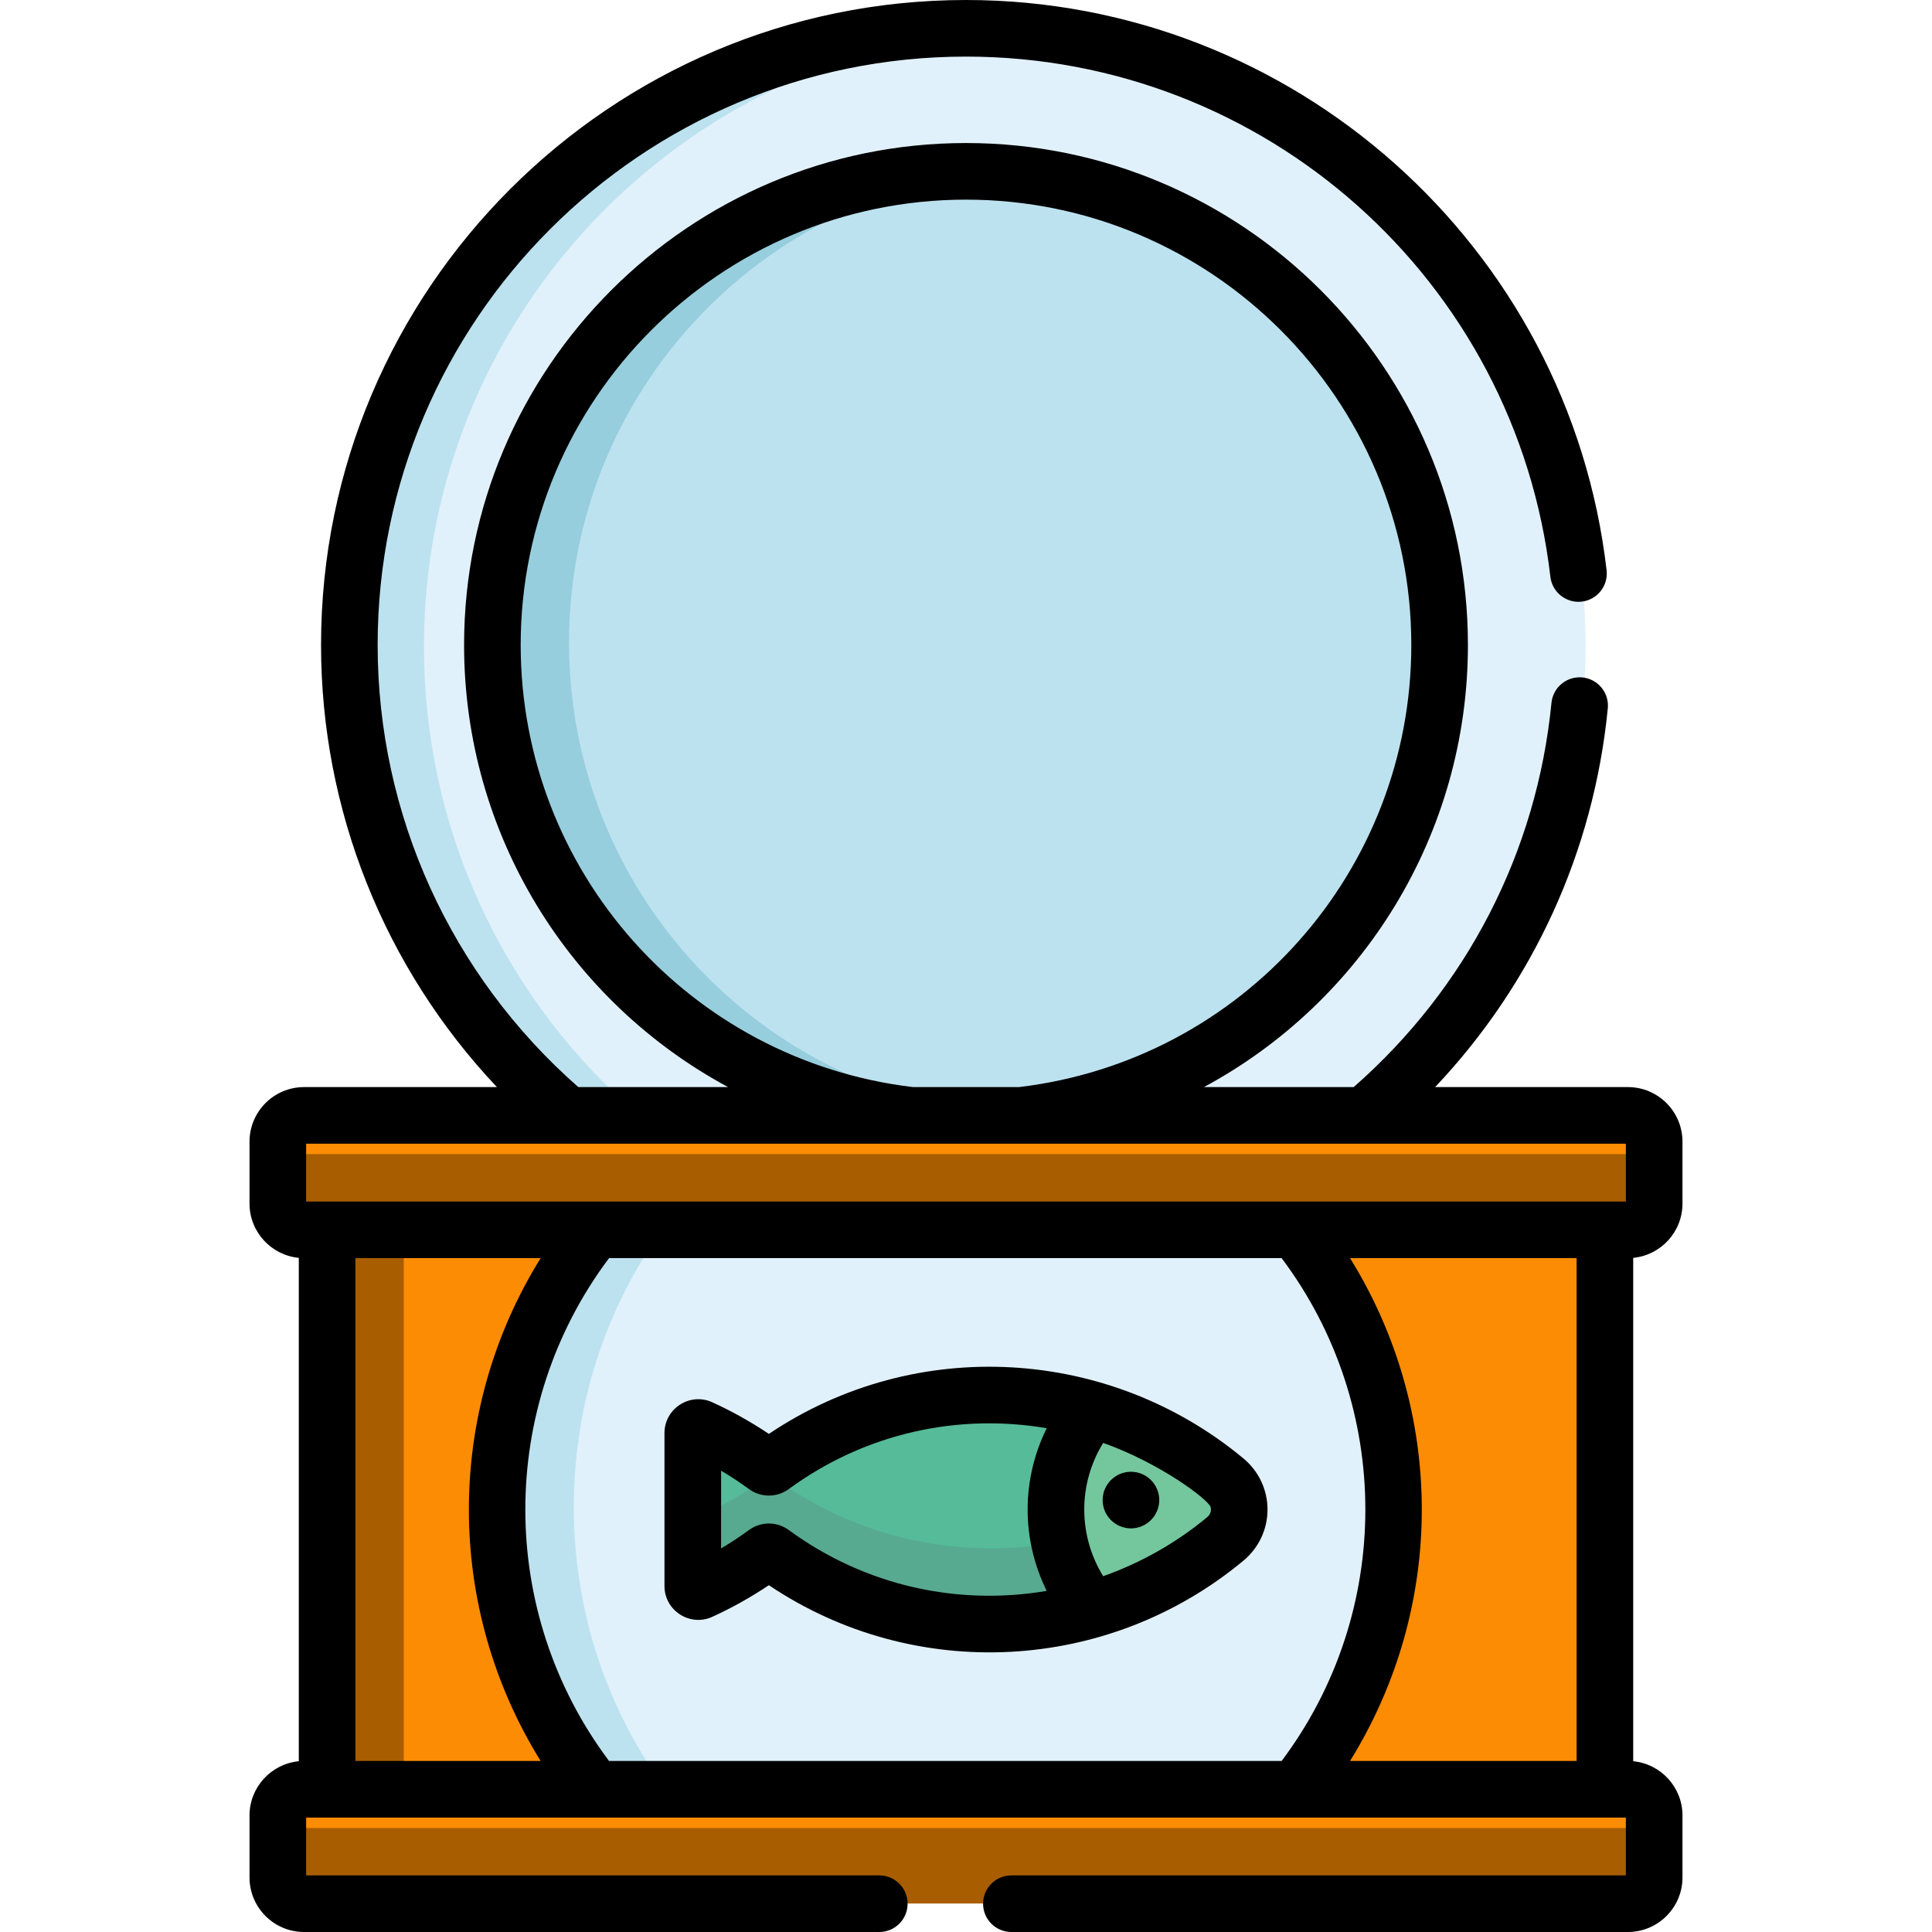
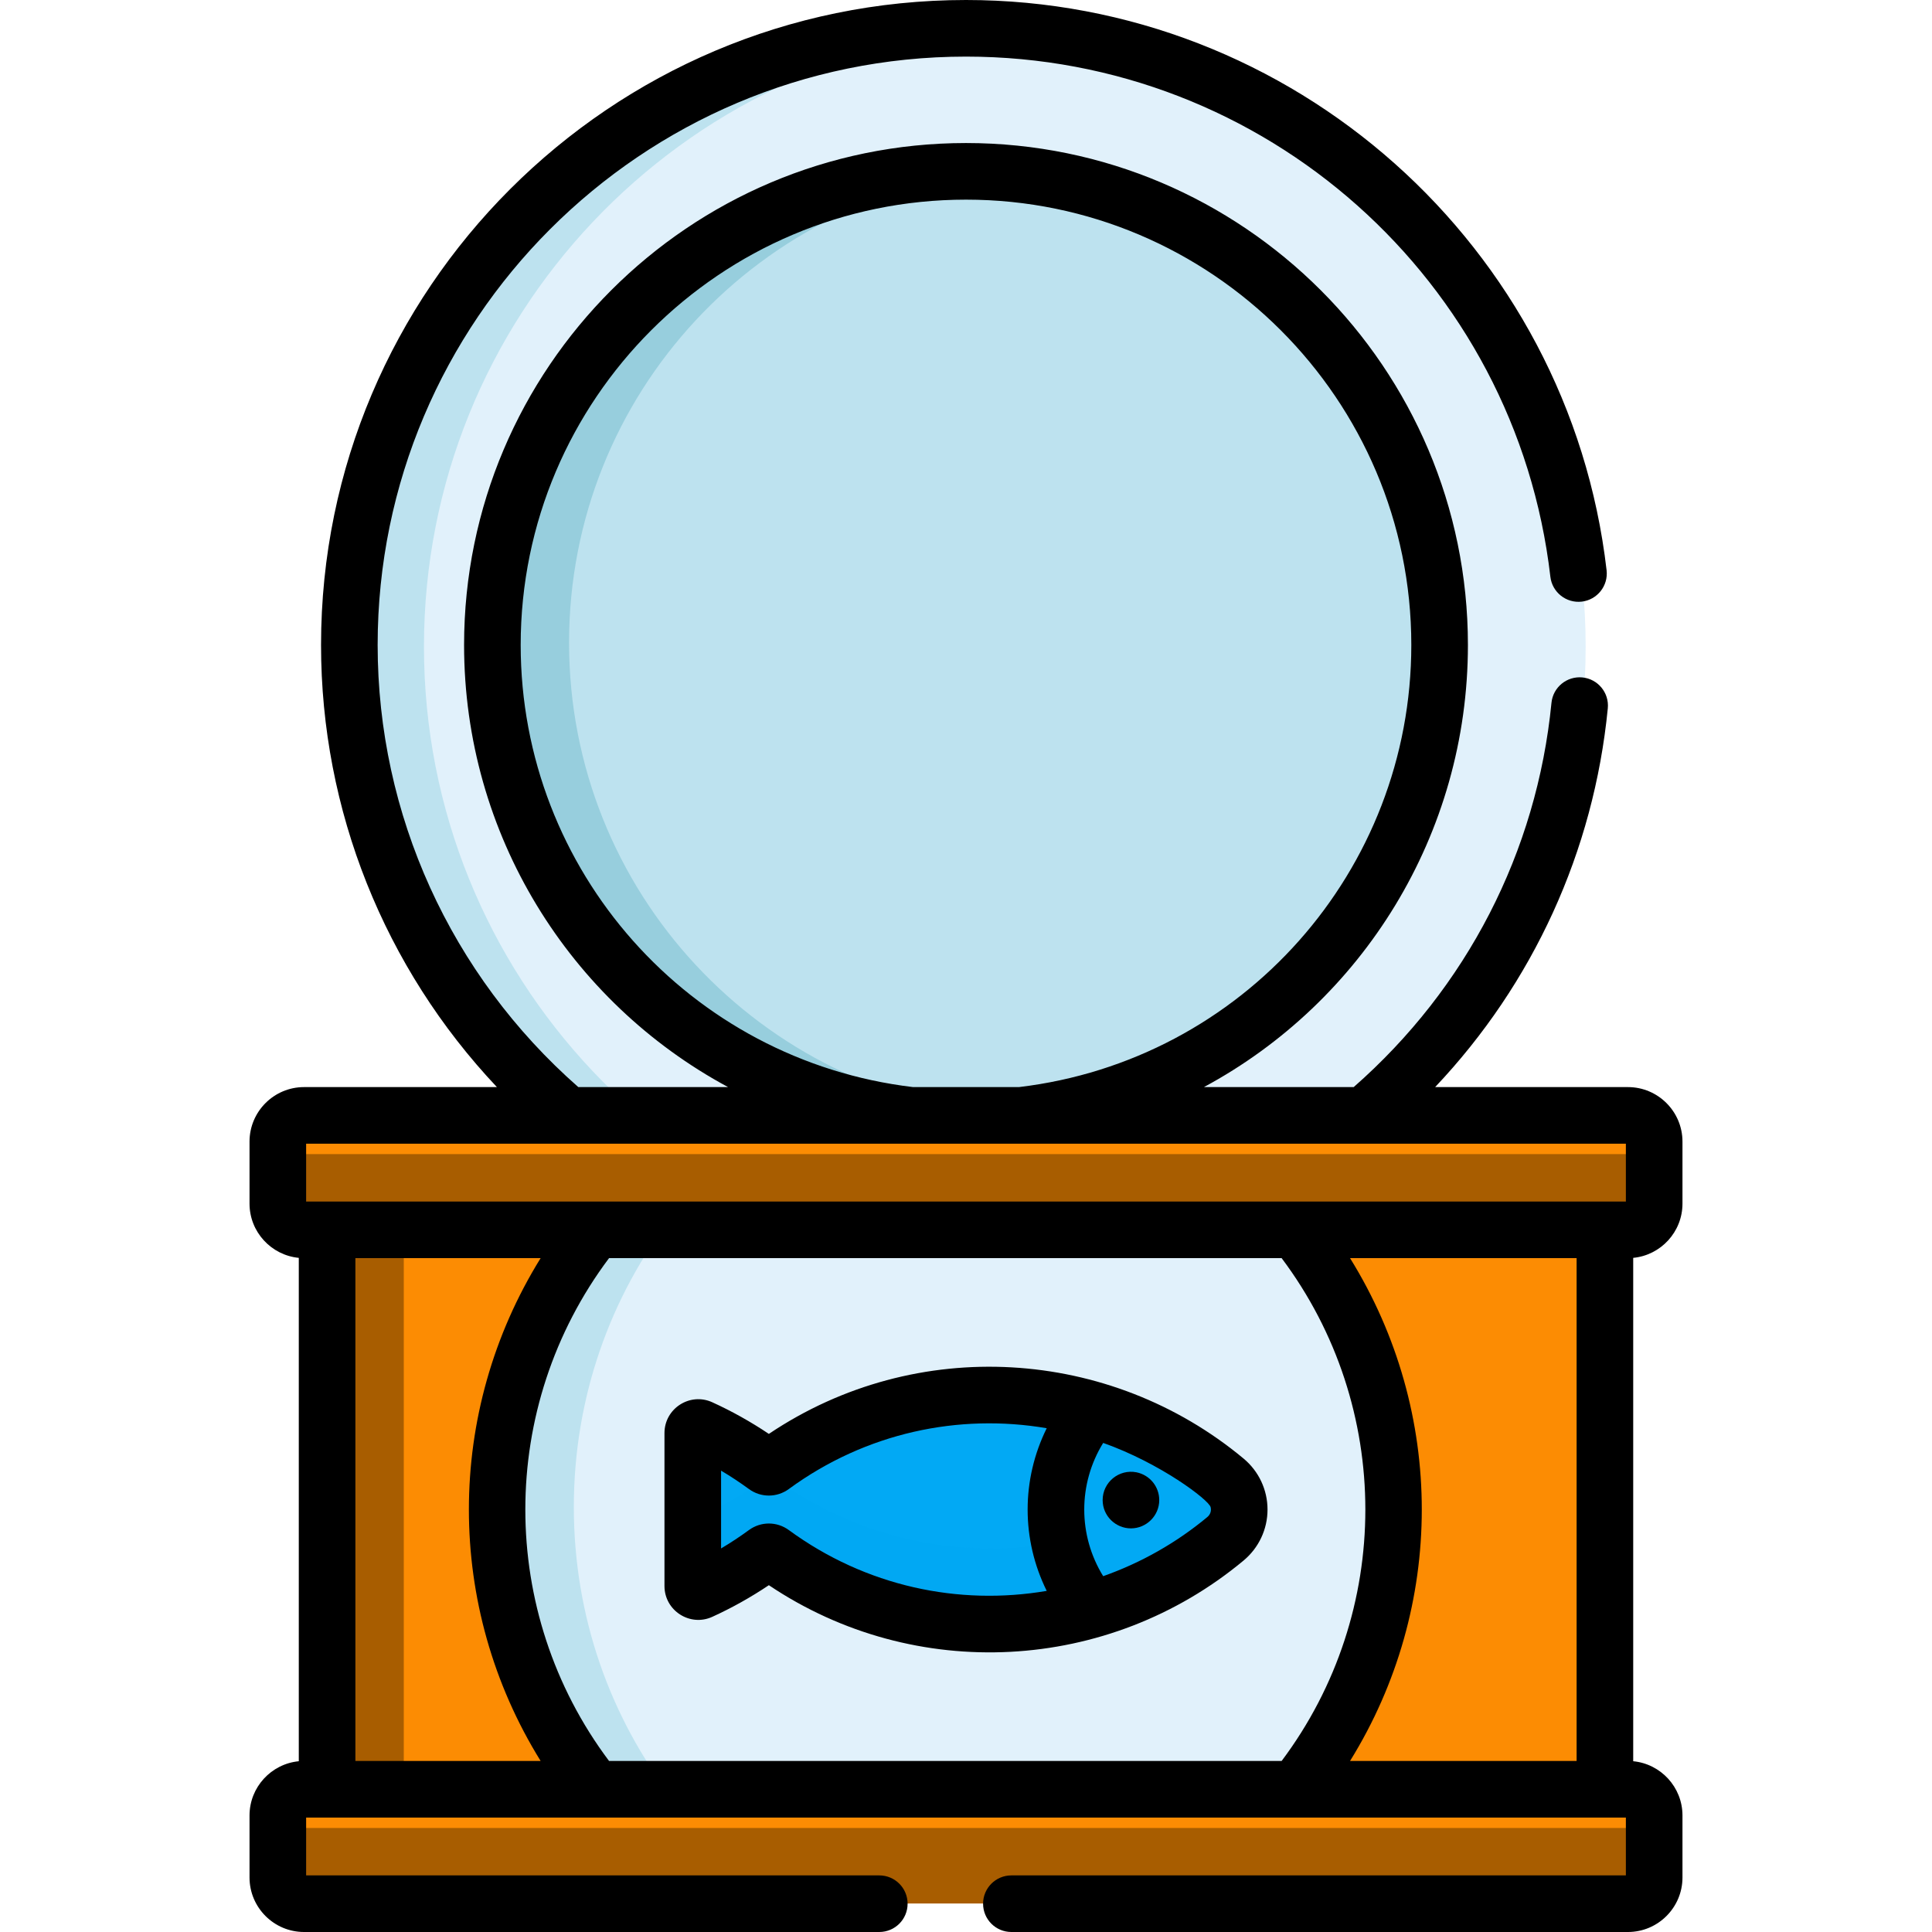
<svg xmlns="http://www.w3.org/2000/svg" version="1.1" id="Capa_1" x="0px" y="0px" viewBox="0 0 511.999 511.999" style="enable-background:new 0 0 511.999 511.999;" xml:space="preserve">
  <circle style="fill:#E1F1FB;" cx="256.285" cy="171.36" r="163.93" />
  <g>
    <path style="fill:#BDE2EF;" d="M112.354,171.363c0-87.177,68.052-158.449,153.93-163.618c-3.309-0.199-6.641-0.313-10.001-0.313   c-90.536,0-163.931,73.394-163.931,163.931s73.394,163.931,163.931,163.931c3.359,0,6.691-0.113,10.001-0.313   C180.406,329.812,112.354,258.541,112.354,171.363z" />
    <circle style="fill:#BDE2EF;" cx="256.285" cy="170.3" r="125.478" />
  </g>
  <path style="fill:#97CEDD;" d="M150.808,170.301c0-65.932,50.853-119.984,115.476-125.081c-3.3-0.26-6.634-0.396-10.001-0.396  c-69.299,0-125.477,56.178-125.477,125.477c0,69.299,56.178,125.477,125.477,125.477c3.366,0,6.7-0.136,10.001-0.396  C201.661,290.286,150.808,236.233,150.808,170.301z" />
  <rect x="87.003" y="322.46" style="fill:#fc8c03;" width="338.63" height="153.839" />
  <rect x="87.003" y="322.46" style="fill:#a85d00;" width="20.001" height="153.839" />
  <path style="fill:#E1F1FB;" d="M132.069,399.381c0,29.099,9.724,55.837,25.977,76.922h185.596  c16.252-21.084,25.977-47.823,25.977-76.922c0-29.099-9.724-55.836-25.977-76.921H158.046  C141.794,343.545,132.069,370.283,132.069,399.381z" />
  <path style="fill:#BDE2EF;" d="M178.047,322.461h-20.001c-16.252,21.084-25.977,47.823-25.977,76.921  c0,29.099,9.724,55.837,25.977,76.922h20.001c-16.252-21.084-25.977-47.823-25.977-76.922  C152.072,370.282,161.795,343.545,178.047,322.461z" />
  <g>
    <path style="fill:#fc8c03;" d="M431.744,295.524H80.896c-3.838,0-6.949,3.111-6.949,6.949v16.426c0,3.838,3.111,6.949,6.949,6.949   h350.847c3.838,0,6.949-3.111,6.949-6.949v-16.426C438.693,298.635,435.582,295.524,431.744,295.524z" />
    <path style="fill:#fc8c03;" d="M431.744,474.107H80.896c-3.838,0-6.949,3.111-6.949,6.949v16.426c0,3.838,3.111,6.949,6.949,6.949   h350.847c3.838,0,6.949-3.111,6.949-6.949v-16.426C438.693,477.218,435.582,474.107,431.744,474.107z" />
  </g>
  <g>
    <path style="fill:#a85d00;" d="M431.744,305.849H80.896c-3.219,0-5.919-2.192-6.708-5.162c-0.152,0.571-0.241,1.168-0.241,1.787   v16.426c0,3.838,3.111,6.949,6.949,6.949h350.847c3.838,0,6.949-3.111,6.949-6.949v-16.426c0-0.619-0.089-1.216-0.241-1.787   C437.662,303.656,434.963,305.849,431.744,305.849z" />
    <path style="fill:#a85d00;" d="M431.744,484.431H80.896c-3.219,0-5.919-2.191-6.708-5.162c-0.152,0.571-0.241,1.168-0.241,1.787   v16.426c0,3.838,3.111,6.949,6.949,6.949h350.847c3.838,0,6.949-3.111,6.949-6.949v-16.426c0-0.619-0.089-1.216-0.241-1.787   C437.662,482.239,434.963,484.431,431.744,484.431z" />
  </g>
-   <path style="fill:#56BB98;" d="M185.973,378.373c6.115,2.785,11.886,6.192,17.252,10.118c0.511,0.374,1.196,0.374,1.707-0.001  c16.167-11.839,36.081-18.858,57.656-18.858c23.767,0,45.541,8.493,62.485,22.593c4.869,4.052,4.869,11.453,0,15.505  c-16.944,14.101-38.716,22.593-62.485,22.593c-21.575,0-41.49-7.018-57.655-18.858c-0.511-0.374-1.197-0.374-1.708-0.001  c-5.367,3.926-11.137,7.332-17.252,10.119c-0.962,0.439-2.059-0.284-2.059-1.341v-40.528  C183.914,378.657,185.011,377.934,185.973,378.373z" />
-   <path style="fill:#57AA8F;" d="M325.073,392.226c-0.923-0.769-1.868-1.513-2.819-2.248c-16.51,12.746-37.192,20.345-59.665,20.345  c-21.574,0-41.49-7.018-57.655-18.858c-0.511-0.375-1.197-0.375-1.708-0.001c-5.367,3.926-11.137,7.332-17.252,10.119  c-0.962,0.439-2.059-0.284-2.059-1.341v20.001c0,1.057,1.097,1.78,2.059,1.341c6.115-2.785,11.886-6.192,17.252-10.119  c0.511-0.374,1.196-0.374,1.708,0.001c16.167,11.84,36.081,18.858,57.655,18.858c23.767,0,45.541-8.493,62.484-22.593  C329.942,403.678,329.943,396.278,325.073,392.226z" />
-   <path style="fill:#74C69D;" d="M325.073,407.731c-10.203,8.491-22.166,14.929-35.252,18.722c-6.029-7.153-9.668-16.388-9.668-26.476  s3.638-19.321,9.668-26.476c13.086,3.794,25.049,10.232,35.252,18.723C329.943,396.278,329.942,403.678,325.073,407.731z" />
-   <path style="fill:#74C69D;" d="M325.073,392.226c0,0-0.001-0.001-0.002-0.001c-0.923-0.768-1.866-1.512-2.818-2.247  c-11.868,9.163-25.899,15.645-41.194,18.577c1.428,6.718,4.49,12.832,8.761,17.898c0.001,0,0.002,0,0.003-0.001  c13.303-3.856,25.294-10.437,35.248-18.721C330.008,403.623,329.862,396.212,325.073,392.226z" />
+   <path style="fill:#02a9f4;" d="M185.973,378.373c6.115,2.785,11.886,6.192,17.252,10.118c0.511,0.374,1.196,0.374,1.707-0.001  c16.167-11.839,36.081-18.858,57.656-18.858c23.767,0,45.541,8.493,62.485,22.593c4.869,4.052,4.869,11.453,0,15.505  c-16.944,14.101-38.716,22.593-62.485,22.593c-21.575,0-41.49-7.018-57.655-18.858c-0.511-0.374-1.197-0.374-1.708-0.001  c-5.367,3.926-11.137,7.332-17.252,10.119c-0.962,0.439-2.059-0.284-2.059-1.341v-40.528  C183.914,378.657,185.011,377.934,185.973,378.373z" />
+   <path style="fill:#02a9f466;" d="M325.073,392.226c-0.923-0.769-1.868-1.513-2.819-2.248c-16.51,12.746-37.192,20.345-59.665,20.345  c-21.574,0-41.49-7.018-57.655-18.858c-0.511-0.375-1.197-0.375-1.708-0.001c-5.367,3.926-11.137,7.332-17.252,10.119  c-0.962,0.439-2.059-0.284-2.059-1.341v20.001c0,1.057,1.097,1.78,2.059,1.341c6.115-2.785,11.886-6.192,17.252-10.119  c0.511-0.374,1.196-0.374,1.708,0.001c16.167,11.84,36.081,18.858,57.655,18.858c23.767,0,45.541-8.493,62.484-22.593  C329.942,403.678,329.943,396.278,325.073,392.226z" />
+   <path style="fill:#02a9f4;" d="M325.073,407.731c-10.203,8.491-22.166,14.929-35.252,18.722c-6.029-7.153-9.668-16.388-9.668-26.476  s3.638-19.321,9.668-26.476c13.086,3.794,25.049,10.232,35.252,18.723C329.943,396.278,329.942,403.678,325.073,407.731z" />
+   <path style="fill:#02a9f4;" d="M325.073,392.226c0,0-0.001-0.001-0.002-0.001c-0.923-0.768-1.866-1.512-2.818-2.247  c-11.868,9.163-25.899,15.645-41.194,18.577c1.428,6.718,4.49,12.832,8.761,17.898c0.001,0,0.002,0,0.003-0.001  c13.303-3.856,25.294-10.437,35.248-18.721C330.008,403.623,329.862,396.212,325.073,392.226z" />
  <path d="M445.872,318.967v-16.426c0-7.967-6.481-14.45-14.45-14.45h-51.098c25.965-27.458,42.04-62.462,45.759-100.367  c0.404-4.122-2.609-7.792-6.731-8.198c-4.121-0.4-7.792,2.61-8.197,6.732c-3.875,39.493-22.458,75.551-52.414,101.832h-39.689  c41.96-22.585,69.961-66.898,69.961-117.171c0-73.344-59.67-133.014-133.014-133.014c-73.343,0-133.013,59.67-133.013,133.014  c0,50.273,28.002,94.586,69.961,117.17h-39.688c-33.83-29.697-53.179-72.245-53.179-117.17c0-85.974,69.944-155.919,155.918-155.919  c79.181,0,145.759,59.264,154.866,137.851c0.478,4.115,4.205,7.058,8.313,6.587c4.115-0.477,7.063-4.199,6.587-8.314  C415.813,65.239,342.616,0,255.999,0C161.754,0,85.08,76.675,85.08,170.92c0,43.823,16.789,85.571,46.604,117.17H80.576  c-7.968,0-14.45,6.482-14.45,14.45v16.426c0,7.497,5.74,13.676,13.057,14.38v133.397c-7.316,0.704-13.057,6.882-13.057,14.38v16.426  c0,7.967,6.481,14.45,14.45,14.45h152.447c4.143,0,7.5-3.358,7.5-7.5s-3.357-7.5-7.5-7.5H81.127v-15.325  c3.323,0,344.581,0,349.745,0v15.325H268.025c-4.143,0-7.5,3.358-7.5,7.5s3.357,7.5,7.5,7.5h163.398  c7.968,0,14.45-6.482,14.45-14.45v-16.426c0-7.497-5.74-13.676-13.057-14.38V333.346  C440.132,332.643,445.872,326.465,445.872,318.967z M137.987,170.92c0-65.073,52.94-118.013,118.012-118.013  s118.013,52.94,118.013,118.013c0,59.818-44.675,110.118-103.983,117.17h-28.058C182.662,281.038,137.987,230.738,137.987,170.92z   M94.183,466.673V333.417h49.09c-25.331,40.835-25.369,92.36,0,133.256L94.183,466.673L94.183,466.673z M339.646,466.673H161.402  c-29.583-39.428-29.577-93.837,0-133.256h178.243C369.23,372.844,369.225,427.252,339.646,466.673z M417.816,466.673h-60.041  c25.332-40.835,25.37-92.359,0-133.256h60.041V466.673z M430.872,318.416c-17.238,0-333.269,0-349.745,0v-15.325  c4.89,0,343.568,0,349.745,0V318.416z" />
  <path d="M329.551,386.527c-35.336-29.409-86.61-32.852-125.795-6.53c-4.791-3.213-9.818-6.024-14.993-8.382  c-5.92-2.7-12.671,1.646-12.671,8.167v40.527c0,6.527,6.759,10.864,12.669,8.167c5.174-2.356,10.202-5.168,14.995-8.383  c38.754,26.031,90.033,23.23,125.795-6.529c4.038-3.361,6.354-8.289,6.354-13.519l0,0l0,0  C335.906,394.814,333.59,389.888,329.551,386.527z M209.039,405.478c-3.157-2.308-7.401-2.31-10.562,0.001  c-2.39,1.749-4.856,3.376-7.384,4.875v-20.618c2.527,1.5,4.994,3.128,7.384,4.875c3.158,2.309,7.401,2.31,10.566-0.003  c20.455-14.979,45.092-20.085,68.348-16.117c-6.741,13.625-6.745,29.474,0,43.108C254.089,425.574,229.464,420.437,209.039,405.478z   M319.955,402.032c-8.241,6.858-17.611,12.136-27.601,15.671c-6.692-10.833-6.688-24.487,0-35.316  c15.123,5.352,27.968,15.083,28.469,17.014C321.064,400.332,320.785,401.342,319.955,402.032z" />
  <path d="M301.183,390.175c-4.662-0.915-8.971,2.654-8.971,7.36c0,4.239,3.466,7.5,7.5,7.5c4.076,0,7.5-3.33,7.5-7.5  C307.213,394.062,304.809,390.927,301.183,390.175z" />
  <g>
</g>
  <g>
</g>
  <g>
</g>
  <g>
</g>
  <g>
</g>
  <g>
</g>
  <g>
</g>
  <g>
</g>
  <g>
</g>
  <g>
</g>
  <g>
</g>
  <g>
</g>
  <g>
</g>
  <g>
</g>
  <g>
</g>
</svg>
